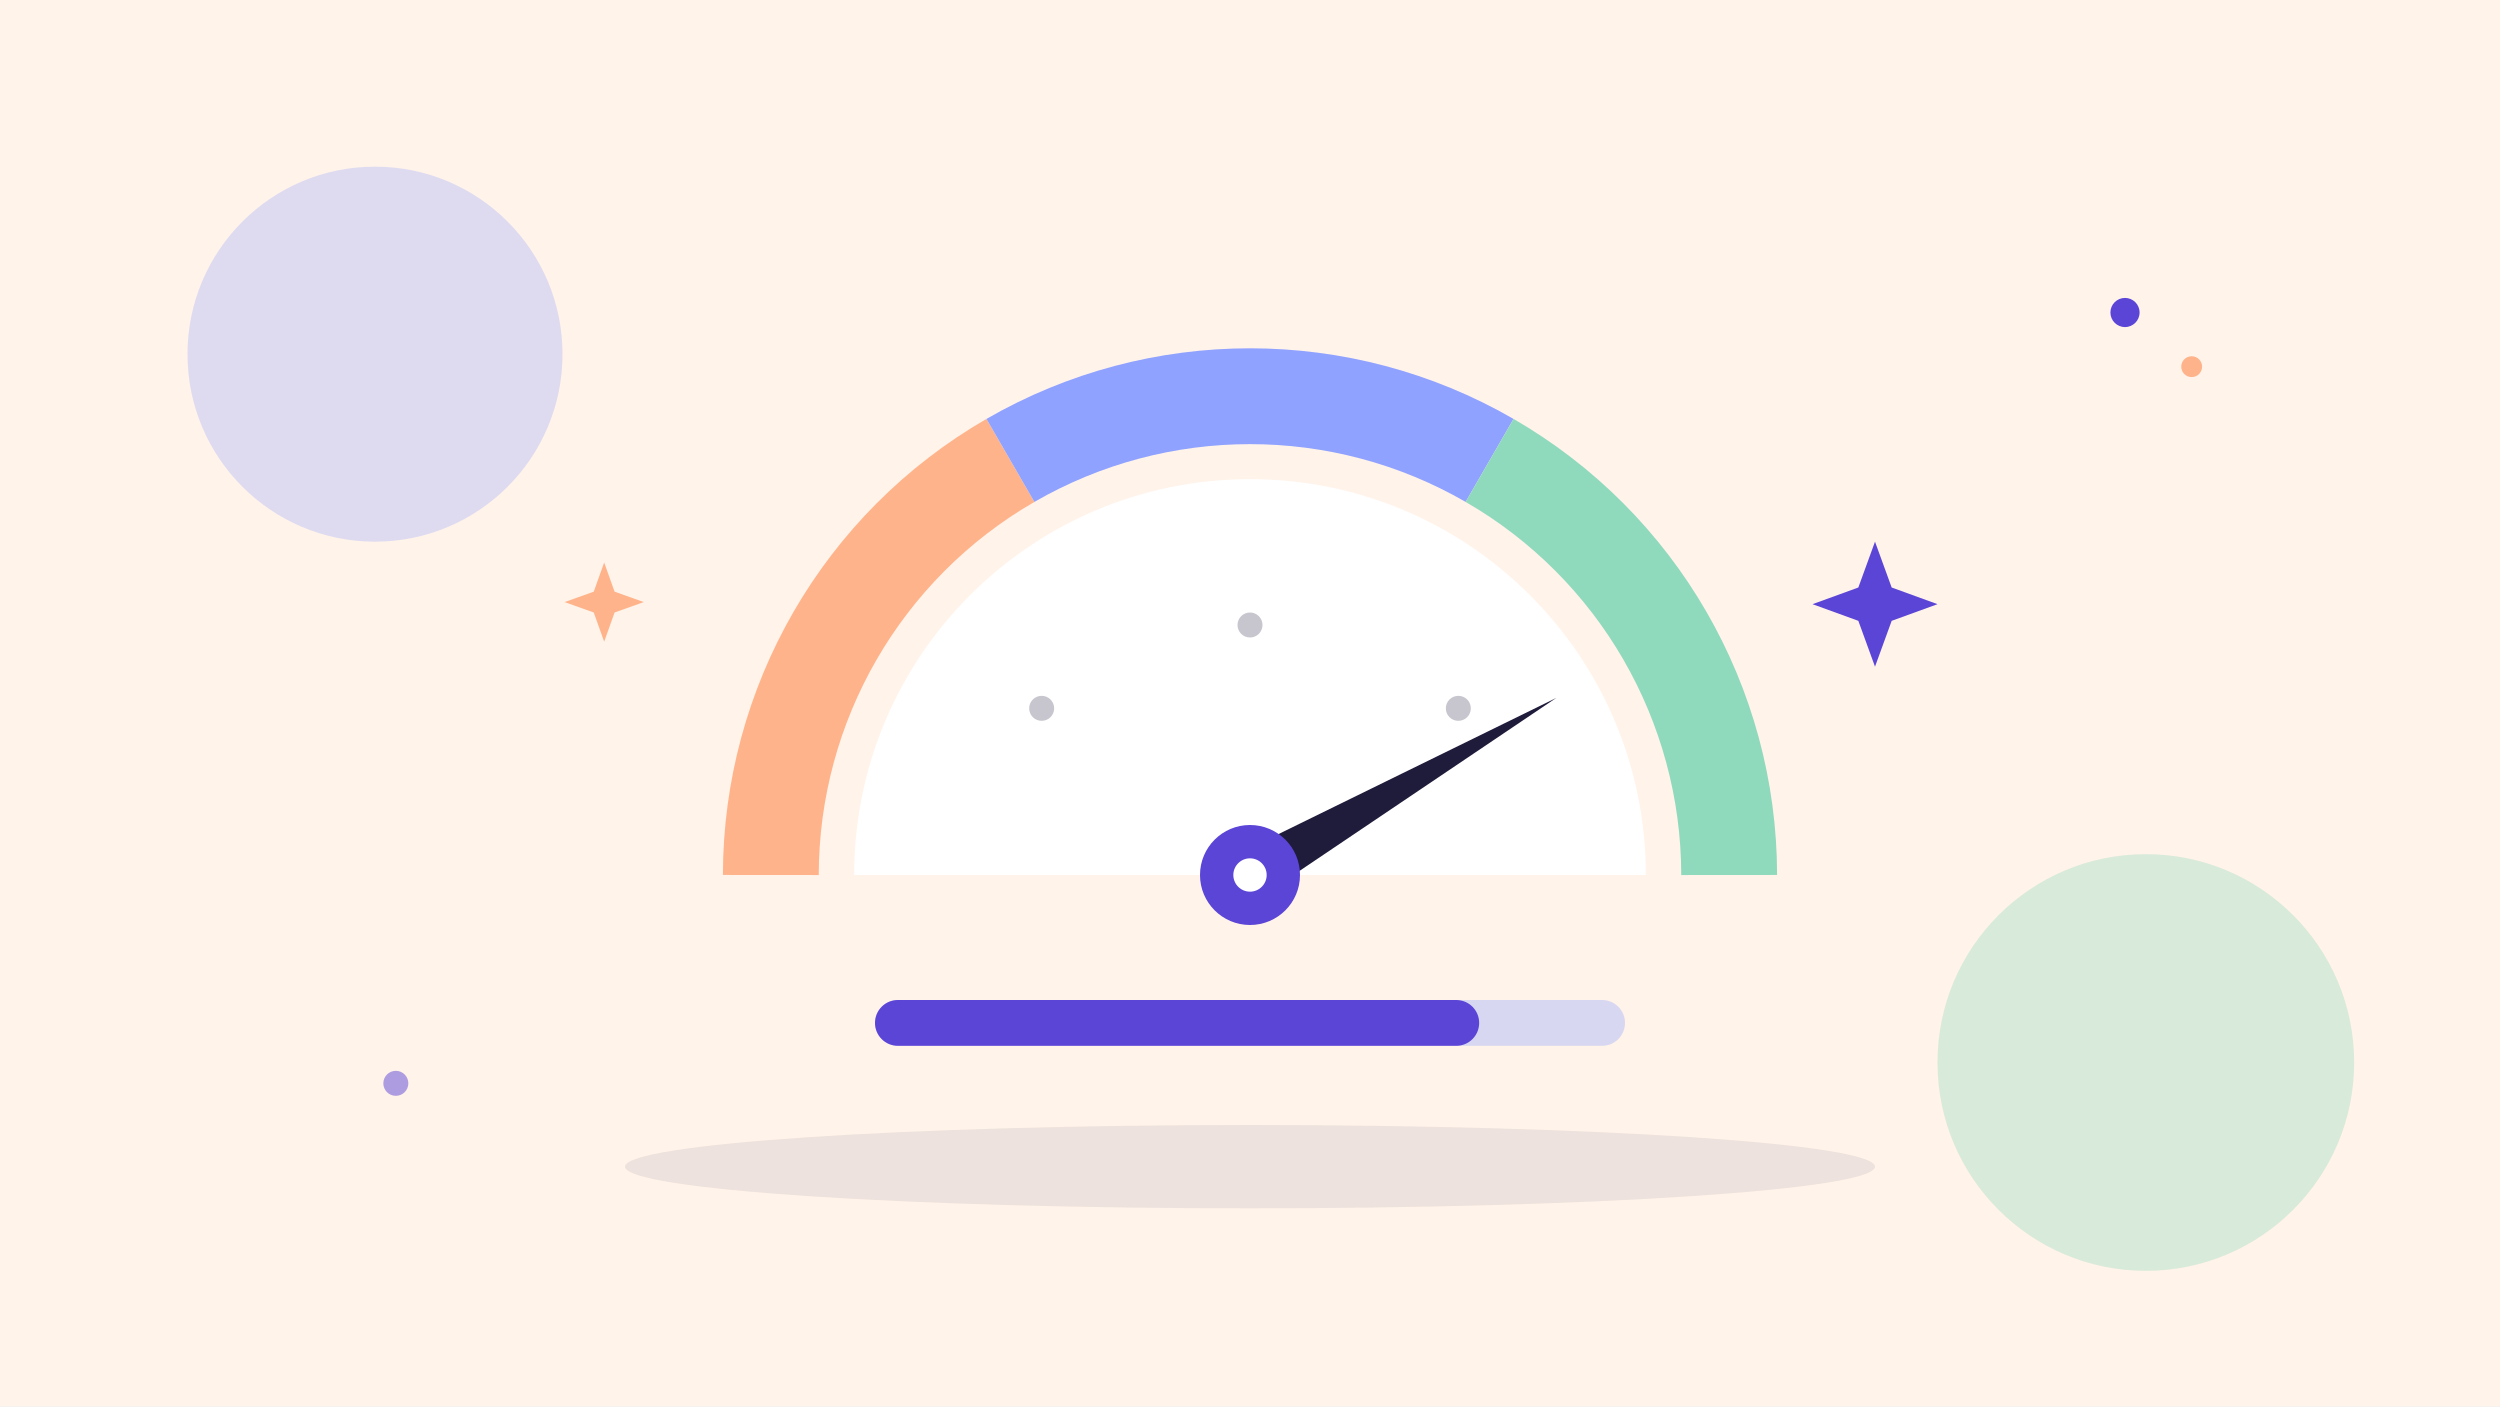
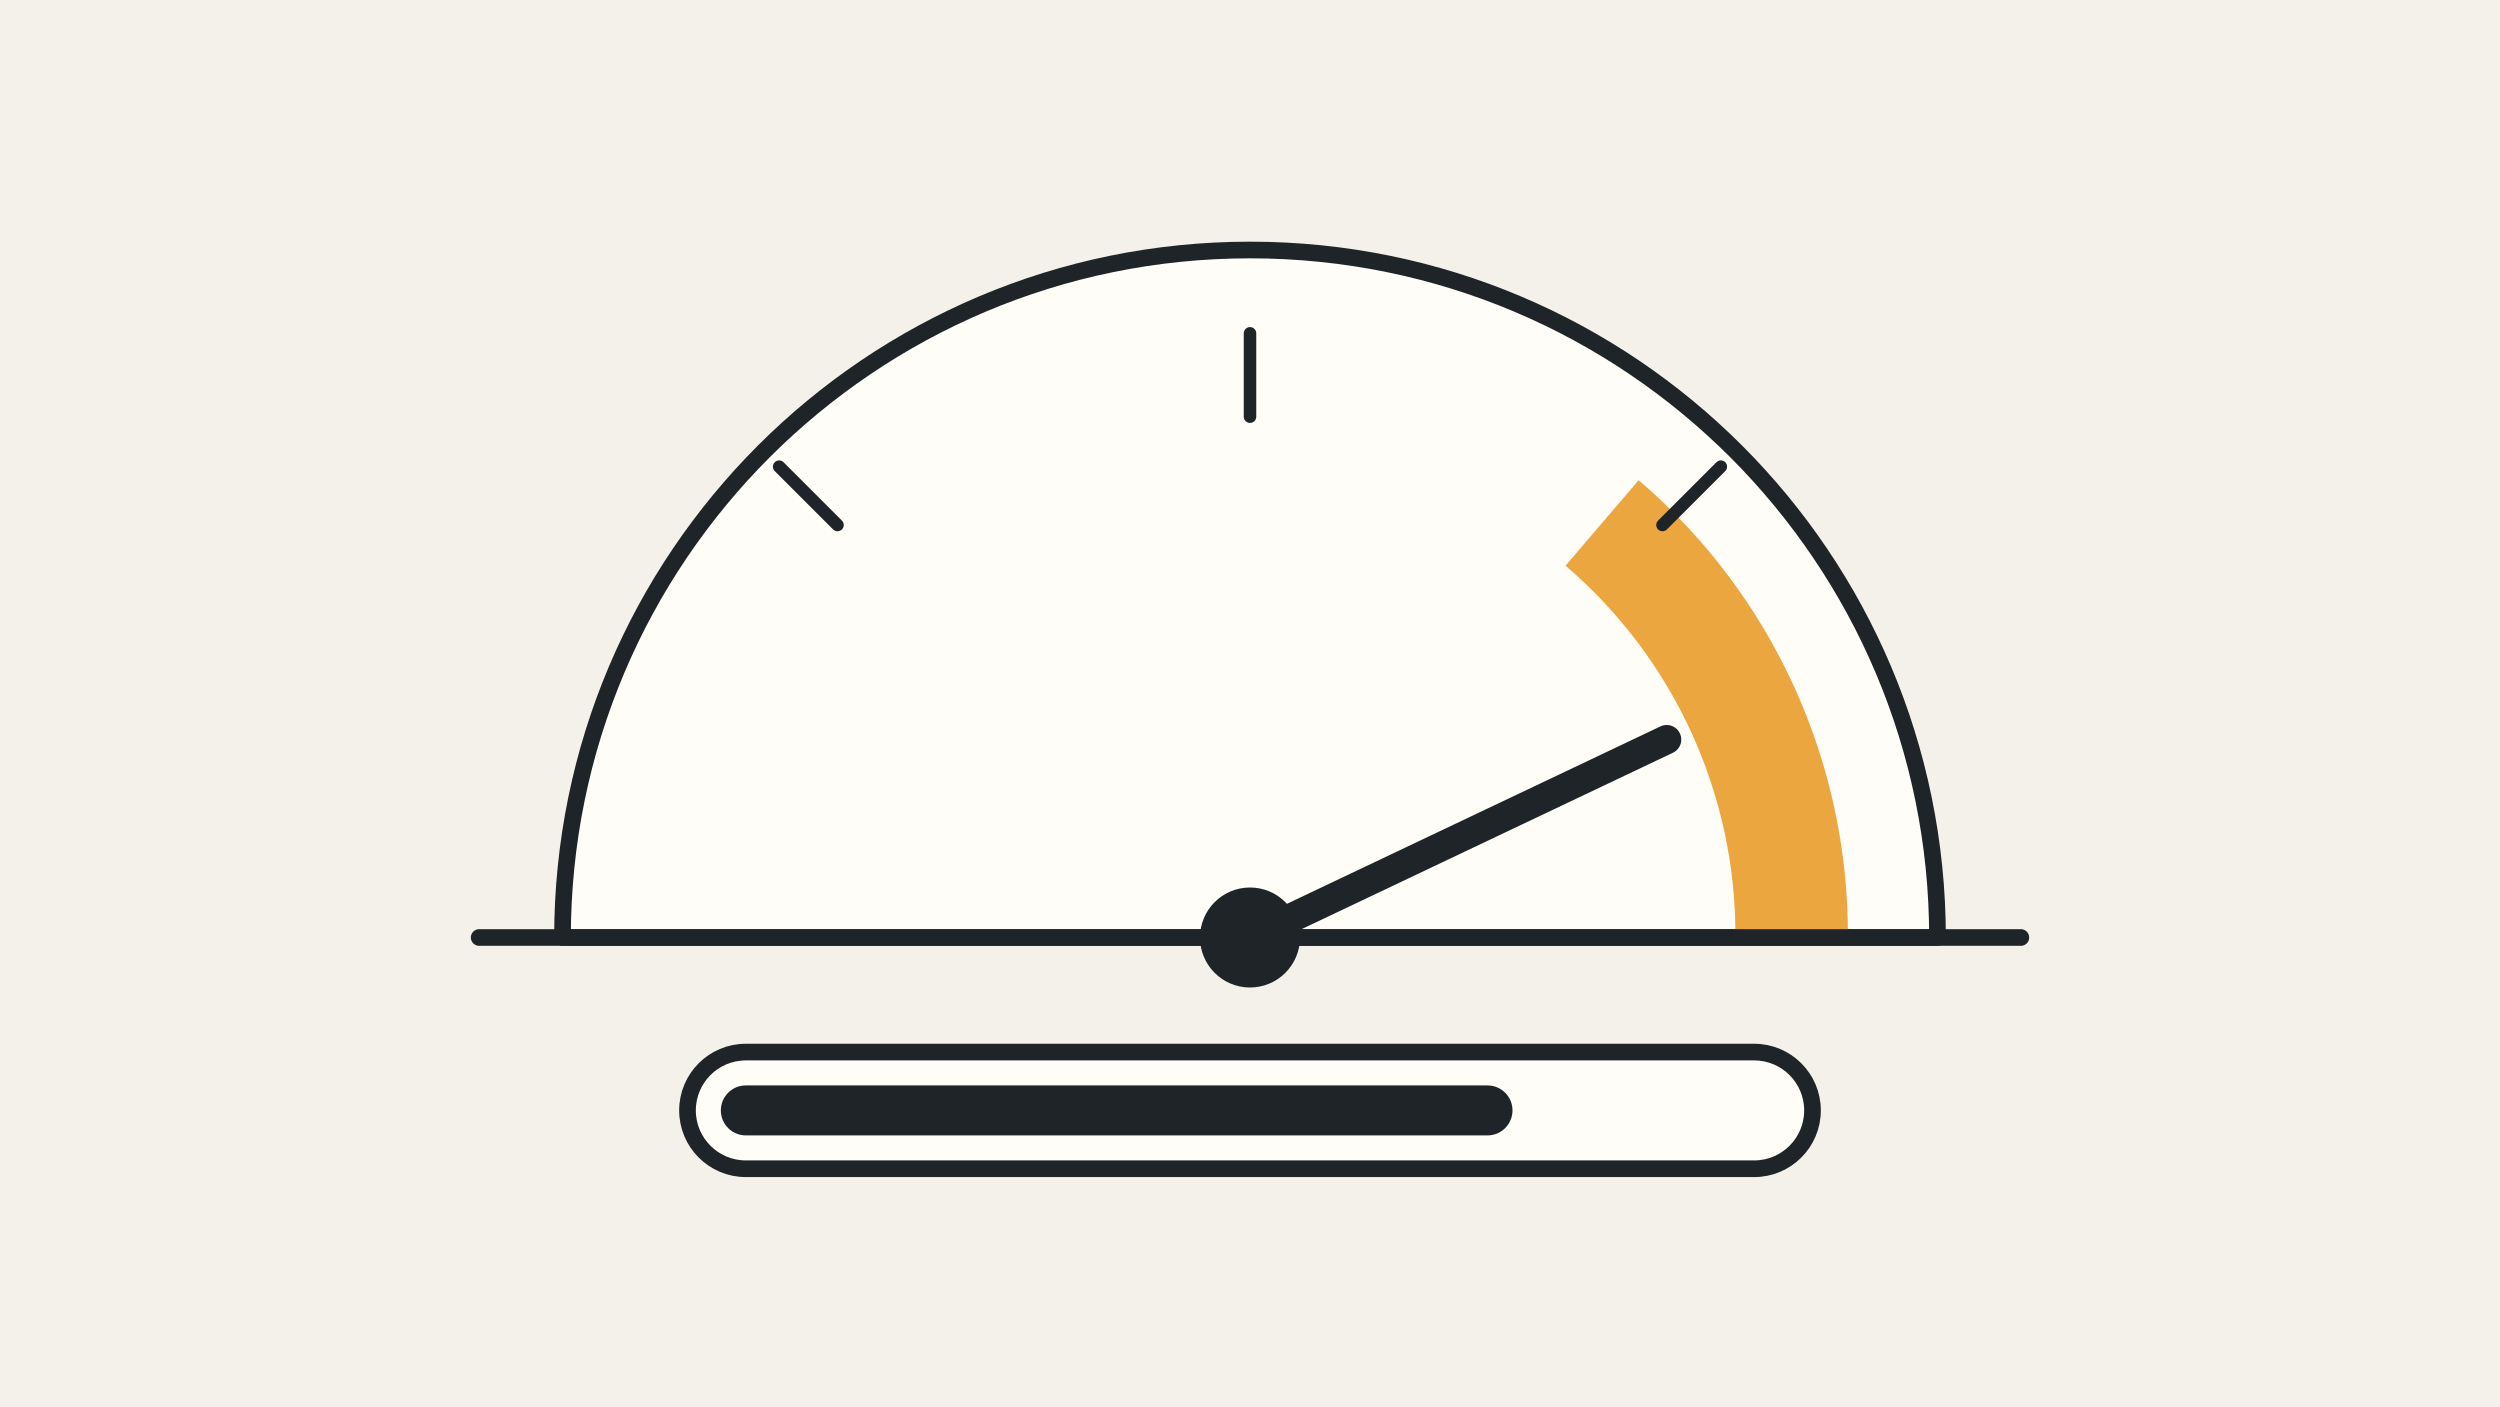
<svg xmlns="http://www.w3.org/2000/svg" viewBox="0 0 1200 675" width="1200" height="675">
-   <rect width="1200" height="675" fill="#fff3ea" />
-   <circle cx="180" cy="170" r="90" fill="#8fa2ff" opacity="0.3" />
-   <circle cx="1030" cy="510" r="100" fill="#8fd9bd" opacity="0.35" />
-   <circle cx="1020" cy="150" r="7" fill="#5b45d6" />
-   <circle cx="1052" cy="176" r="5" fill="#ffb38a" />
-   <circle cx="190" cy="520" r="6" fill="#5b45d6" opacity="0.5" />
-   <ellipse cx="600" cy="560" rx="300" ry="20" fill="#1f1b3a" opacity="0.08" />
-   <path d="M410 420 A190 190 0 0 1 790 420 Z" fill="#ffffff" />
-   <path d="M370 420 A230 230 0 0 1 485 221" fill="none" stroke="#ffb38a" stroke-width="46" />
-   <path d="M485 221 A230 230 0 0 1 715 221" fill="none" stroke="#8fa2ff" stroke-width="46" />
-   <path d="M715 221 A230 230 0 0 1 830 420" fill="none" stroke="#8fd9bd" stroke-width="46" />
-   <circle cx="600" cy="300" r="6" fill="#1f1b3a" opacity="0.25" />
-   <circle cx="500" cy="340" r="6" fill="#1f1b3a" opacity="0.25" />
-   <circle cx="700" cy="340" r="6" fill="#1f1b3a" opacity="0.25" />
-   <polygon points="747,335 606,430 594,410" fill="#1f1b3a" />
-   <circle cx="600" cy="420" r="24" fill="#5b45d6" />
-   <circle cx="600" cy="420" r="8" fill="#ffffff" />
-   <rect x="420" y="480" width="360" height="22" rx="11" fill="#8fa2ff" opacity="0.35" />
-   <rect x="420" y="480" width="290" height="22" rx="11" fill="#5b45d6" />
-   <path d="M900 260 L908 282 L930 290 L908 298 L900 320 L892 298 L870 290 L892 282 Z" fill="#5b45d6" />
-   <path d="M290 270 L295 284 L309 289 L295 294 L290 308 L285 294 L271 289 L285 284 Z" fill="#ffb38a" />
+   <rect width="1200" height="675" fill="#f4f1ea" />
+   <g fill="none" stroke="#1f2428" stroke-width="8" stroke-linecap="round" stroke-linejoin="round">
+     <path fill="#fffdf8" d="M270 450a330 330 0 0 1 660 0z" />
+     <path stroke="#eba63f" stroke-width="54" stroke-linecap="butt" d="M769 251A260 260 0 0 1 860 450" />
+     <path stroke-width="6" d="M310 450h40M374 224l28 28M600 160v40M826 224l-28 28M890 450h-40" />
+     <path stroke-width="14" d="M600 450L800 355" />
+     <path d="M230 450h740" />
+     <rect x="330" y="505" width="540" height="56" rx="28" fill="#fffdf8" />
+     <rect x="346" y="521" width="380" height="24" rx="12" fill="#1f2428" stroke="none" />
+   </g>
+   <circle cx="600" cy="450" r="24" fill="#1f2428" />
</svg>
